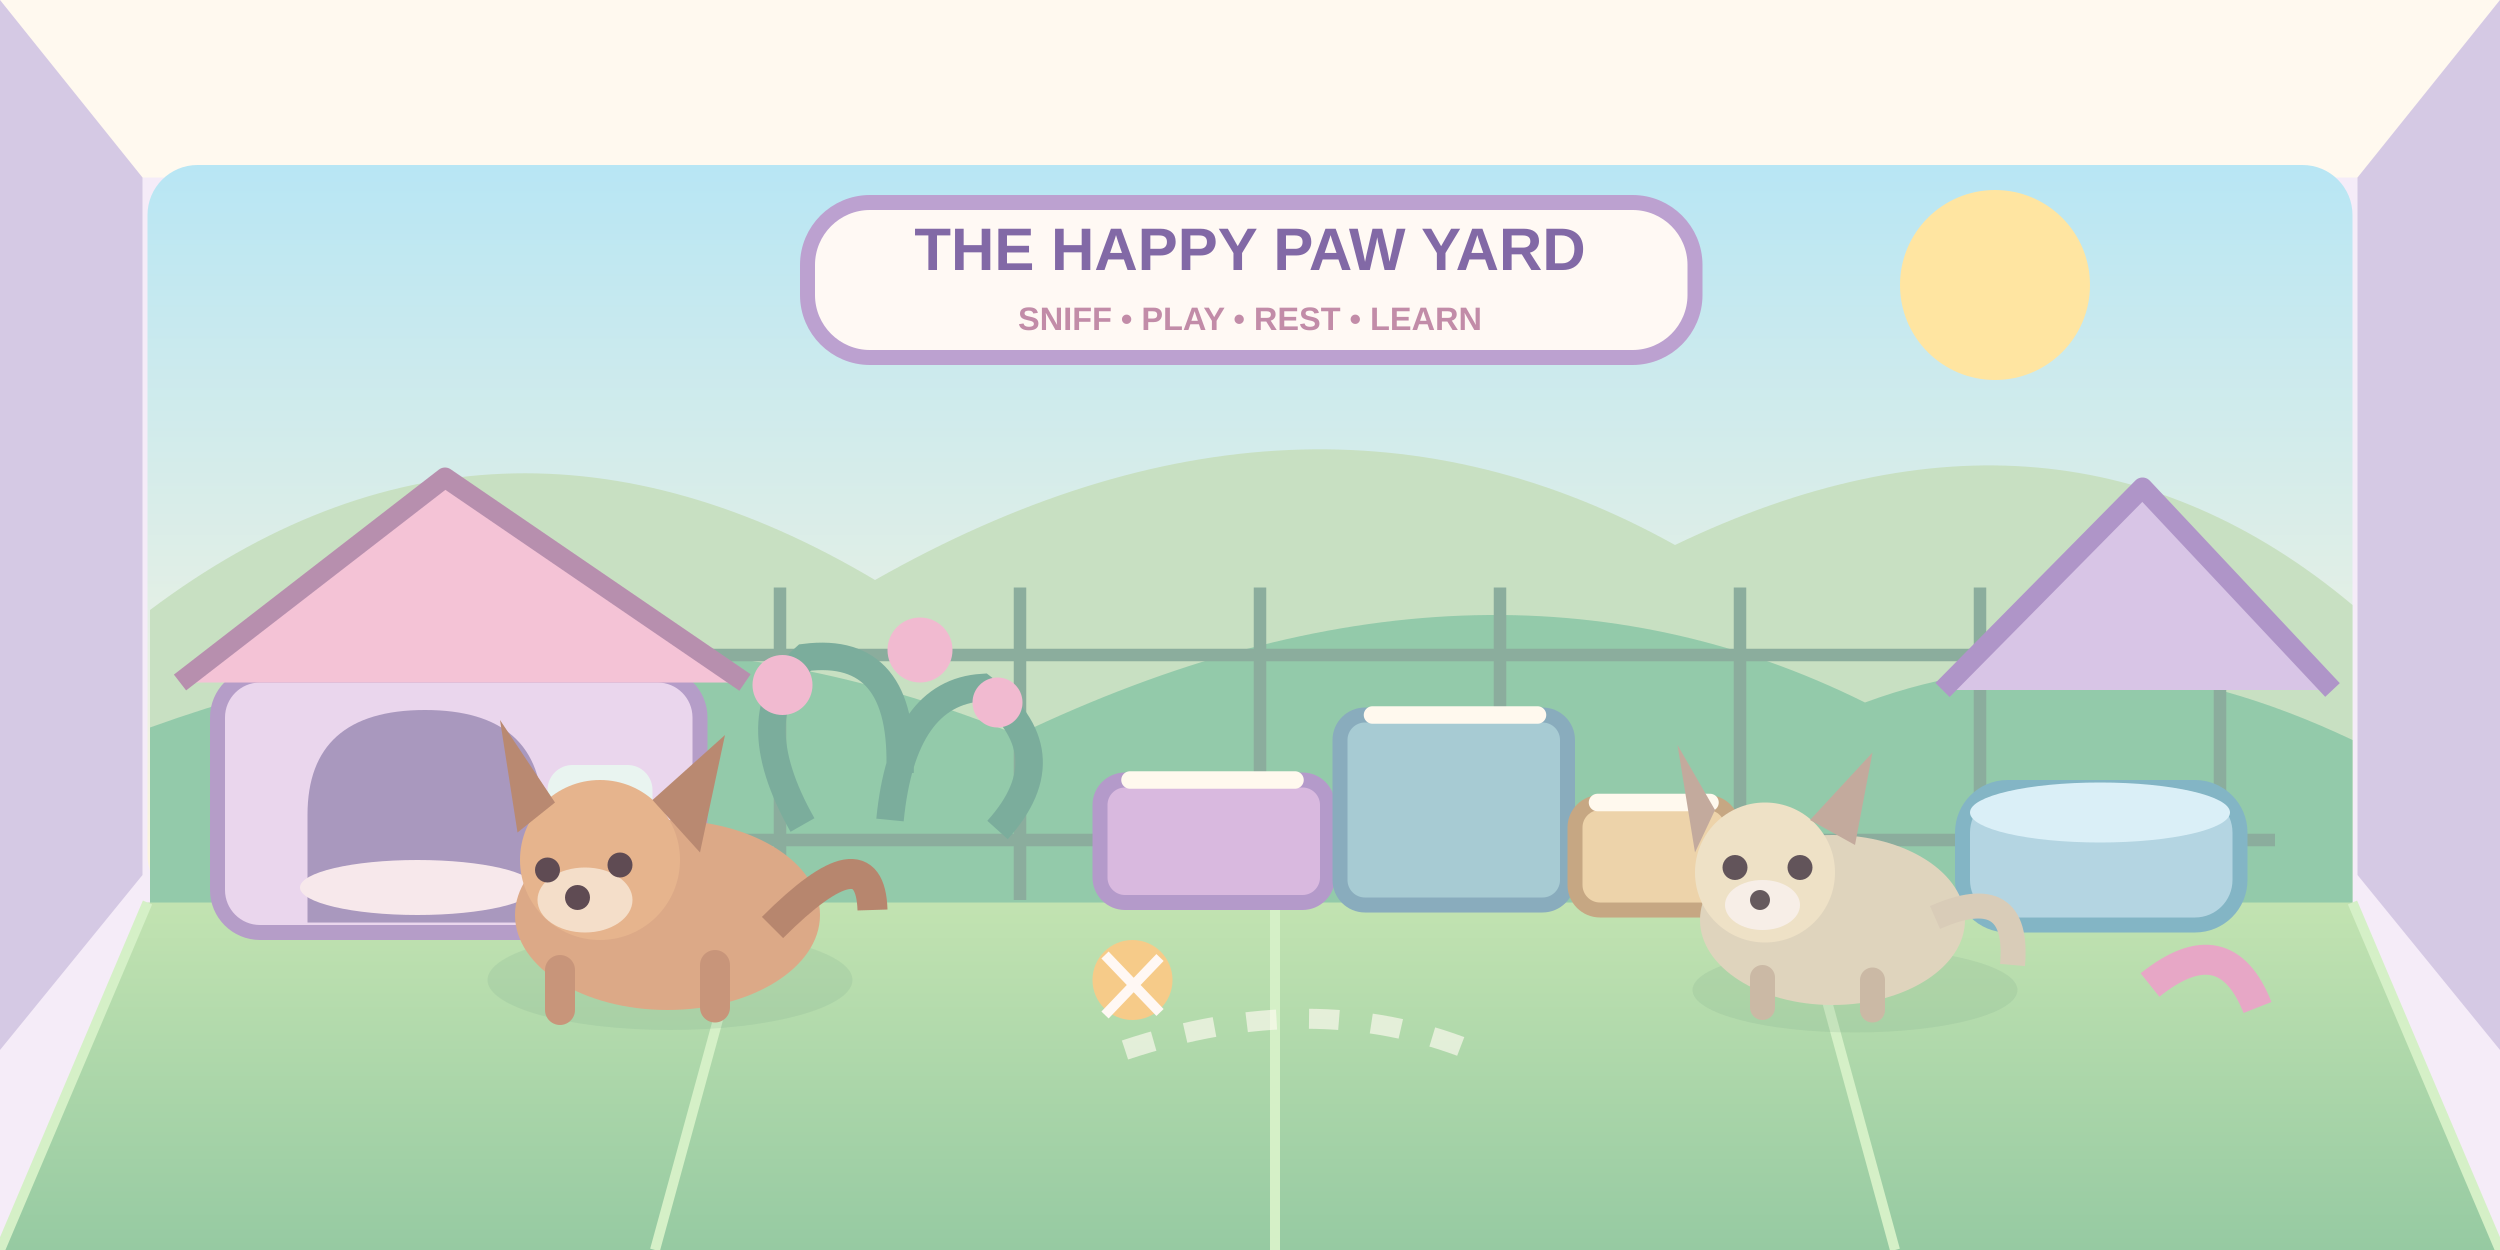
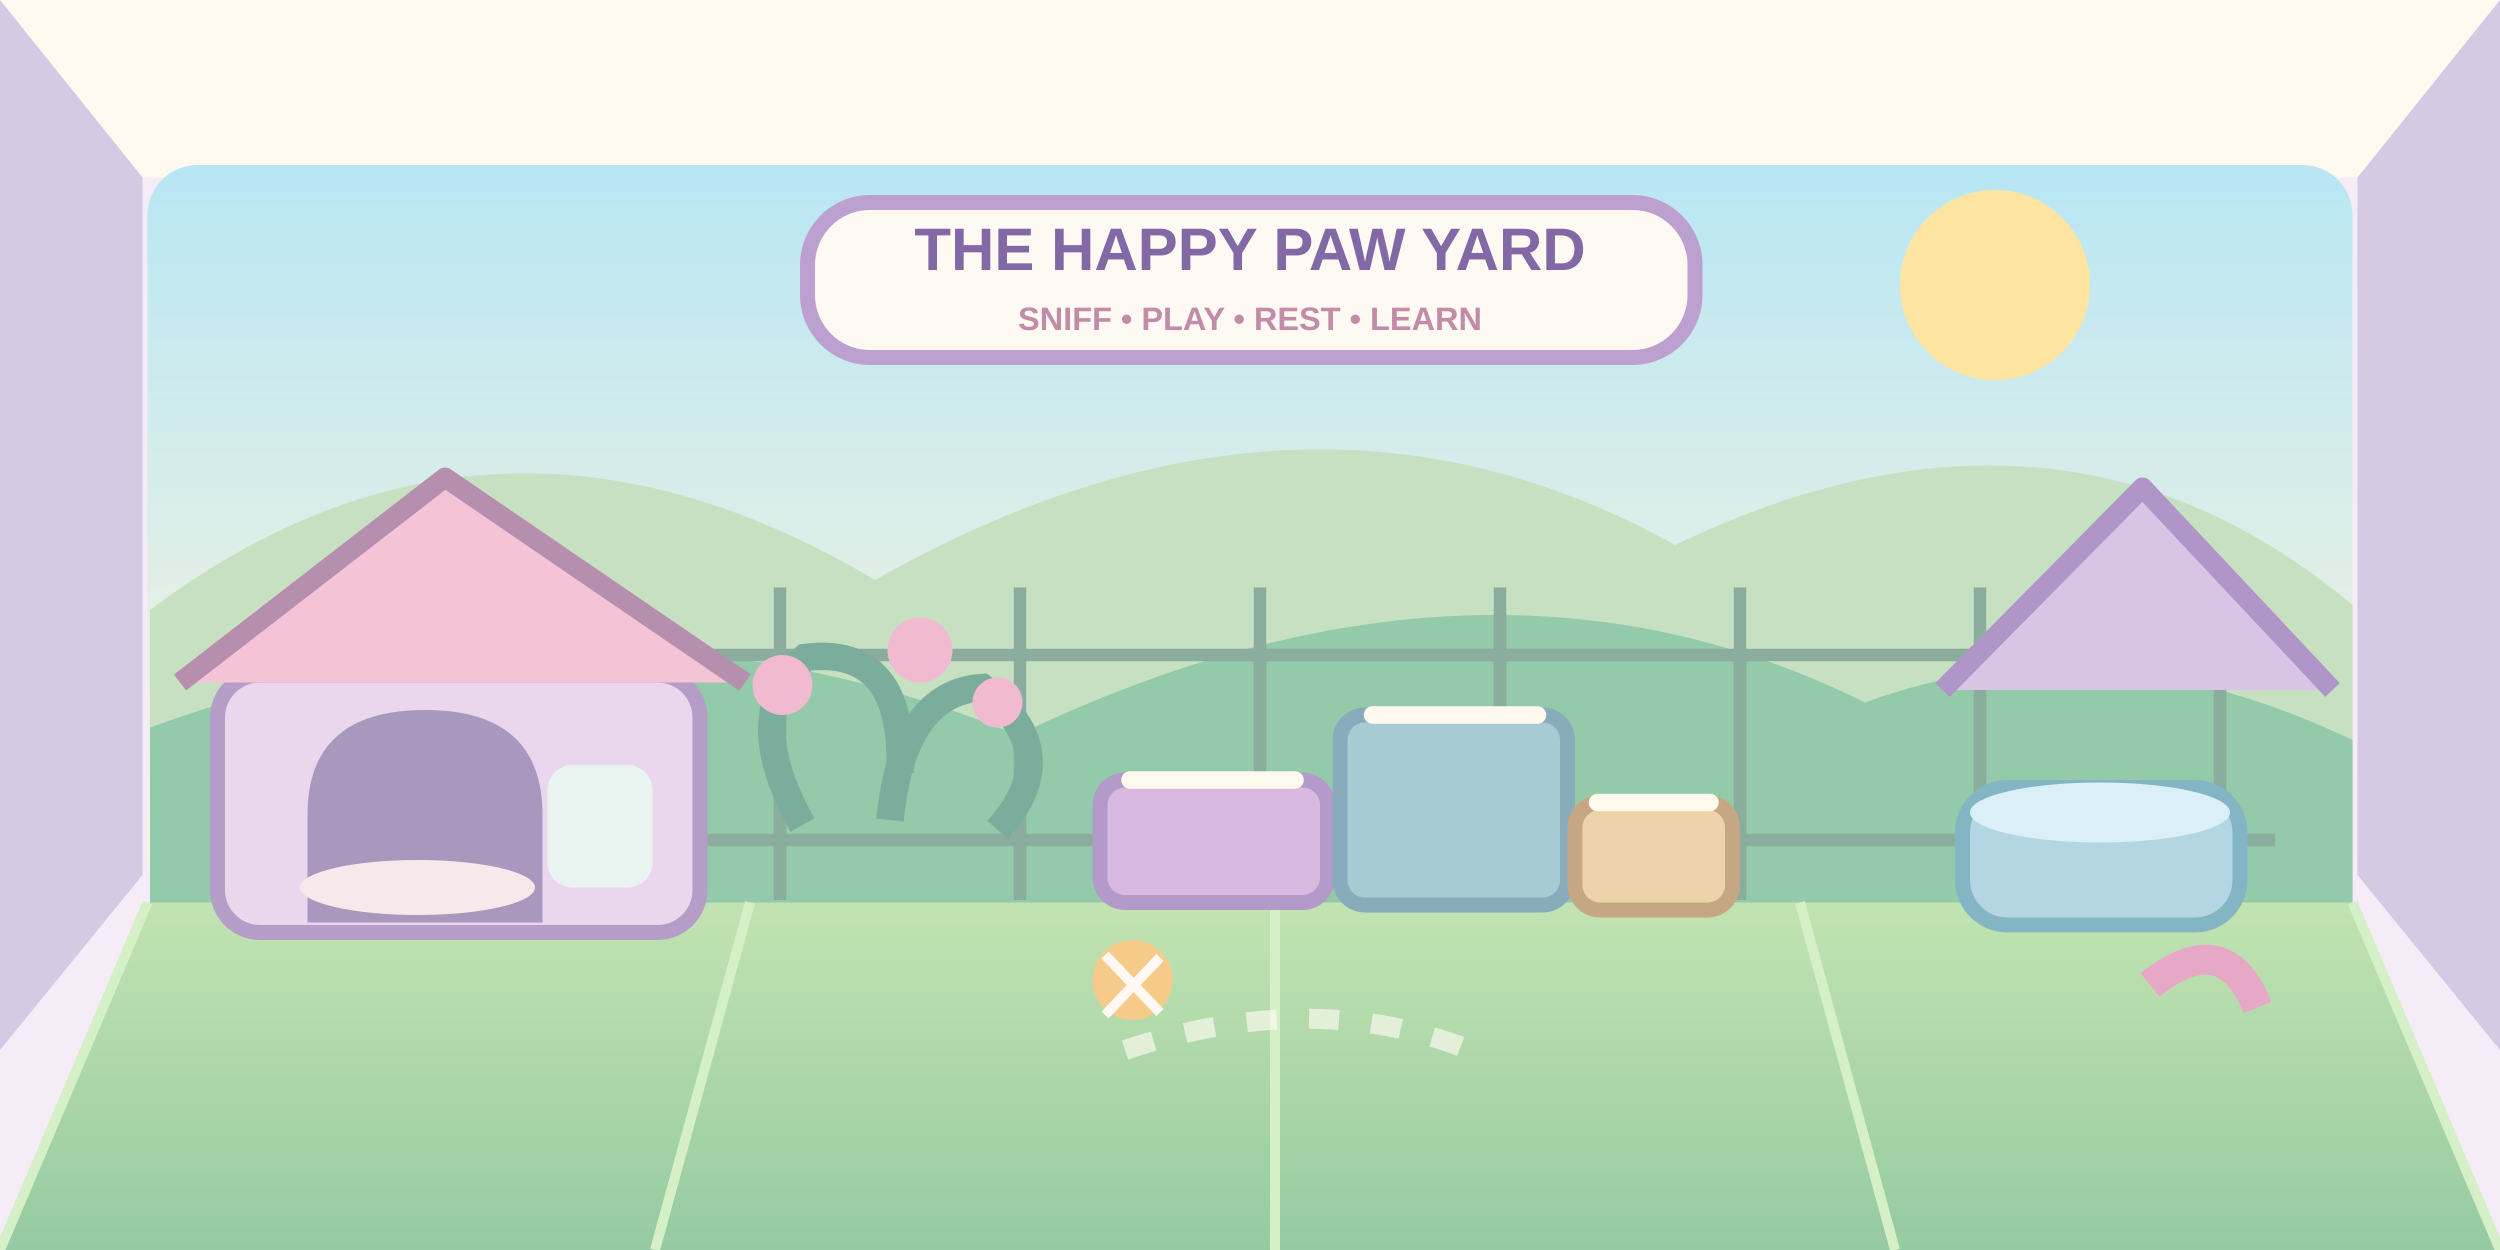
<svg xmlns="http://www.w3.org/2000/svg" viewBox="0 0 1000 500" aria-label="Pastel illustrated veterinary dog enrichment courtyard" role="img">
  <defs>
    <linearGradient id="sky" x1="0" x2="0" y1="0" y2="1">
      <stop stop-color="#b8e6f4" />
      <stop offset="1" stop-color="#fff5dc" />
    </linearGradient>
    <linearGradient id="grass" x1="0" x2="0" y1="0" y2="1">
      <stop stop-color="#c2e3b1" />
      <stop offset="1" stop-color="#96caa2" />
    </linearGradient>
  </defs>
  <rect width="1000" height="500" fill="#f5ecf8" />
  <path d="M0 0H1000L944 71H56Z" fill="#fff9ef" />
  <path d="M0 0L57 71V350L0 420Z M1000 0L943 71V350L1000 420Z" fill="#d5c9e4" />
  <rect x="59" y="66" width="882" height="296" rx="20" fill="url(#sky)" />
  <circle cx="798" cy="114" r="38" fill="#ffe5a1" />
  <path d="M60 244q137-103 290-12q171-97 320-14q154-74 271 24v122H60Z" fill="#c8e0c2" />
  <path d="M60 291q180-65 347 3q186-89 339-13q92-34 195 15v66H60Z" fill="#93caaa" />
  <g fill="#e8f7ec" stroke="#8bad9d" stroke-width="5">
    <path d="M120 235V360M216 235V360M312 235V360M408 235V360M504 235V360M600 235V360M696 235V360M792 235V360M888 235V360M105 262h805M105 336h805" fill="none" />
  </g>
  <path d="M59 361H941L1000 500H0Z" fill="url(#grass)" />
  <path d="M59 361L0 500M941 361L1000 500M300 361L262 500M510 361v139M720 361L758 500" fill="none" stroke="#d5f0c7" stroke-width="4" />
  <path d="M450 420q75-25 138 0" stroke="#fffaf1" stroke-width="8" stroke-dasharray="12 13" fill="none" opacity=".65" />
  <rect x="323" y="81" width="355" height="62" rx="25" fill="#fff9f4" stroke="#bca1d0" stroke-width="6" />
  <text x="500" y="108" text-anchor="middle" font-family="Arial" font-size="24" font-weight="900" fill="#8269a6">THE HAPPY PAW YARD</text>
  <text x="500" y="132" text-anchor="middle" font-family="Arial" font-size="13" font-weight="900" fill="#c28ca8">SNIFF • PLAY • REST • LEARN</text>
  <rect x="87" y="270" width="193" height="103" rx="17" fill="#ead6ed" stroke="#b59dc8" stroke-width="6" />
  <path d="M72 273l106-82 120 82" fill="#f4c3d6" stroke="#b78fae" stroke-width="8" stroke-linejoin="round" />
  <path d="M123 369v-43q0-42 47-42t47 42v43" fill="#a998be" />
  <ellipse cx="167" cy="355" rx="47" ry="11" fill="#f7e8eb" />
  <rect x="219" y="306" width="42" height="49" rx="10" fill="#e9f4f0" />
  <path d="M321 330q-25-44 1-67q40-5 38 46M356 328q5-51 37-53q34 26 6 57" stroke="#7bad9c" stroke-width="11" fill="none" />
  <g fill="#f1bad0">
    <circle cx="313" cy="274" r="12" />
    <circle cx="368" cy="260" r="13" />
    <circle cx="399" cy="281" r="10" />
  </g>
  <rect x="440" y="312" width="91" height="49" rx="10" fill="#d9b9df" stroke="#b49aca" stroke-width="6" />
  <rect x="536" y="286" width="91" height="76" rx="10" fill="#a7cbd3" stroke="#89acbd" stroke-width="6" />
  <rect x="630" y="321" width="63" height="43" rx="10" fill="#edd3aa" stroke="#c6a783" stroke-width="6" />
  <path d="M452 312h66M549 286h66M639 321h45" stroke="#fff9ee" stroke-width="7" stroke-linecap="round" />
  <rect x="785" y="315" width="111" height="55" rx="18" fill="#b4d5e2" stroke="#83b5c5" stroke-width="6" />
  <ellipse cx="840" cy="325" rx="52" ry="12" fill="#daeff7" />
  <path d="M777 276l80-81 76 81" fill="#d8c5e6" stroke="#af95c8" stroke-width="8" stroke-linejoin="round" />
  <g>
-     <ellipse cx="268" cy="392" rx="73" ry="20" fill="#7ca98b" opacity=".18" />
-     <ellipse cx="267" cy="366" rx="61" ry="38" fill="#dca987" />
-     <circle cx="240" cy="344" r="32" fill="#e6b48d" />
-     <path d="M222 321l-22-33 7 45M261 320l29-26-10 47" fill="#b98971" />
-     <ellipse cx="234" cy="360" rx="19" ry="13" fill="#f4dec9" />
-     <circle cx="219" cy="348" r="5" fill="#5f4b53" />
-     <circle cx="248" cy="346" r="5" fill="#5f4b53" />
-     <circle cx="231" cy="359" r="5" fill="#5f4b53" />
-     <path d="M309 371q39-39 40-7" stroke="#b7866e" stroke-width="12" fill="none" />
-     <path d="M224 388v16M286 386v17" stroke="#c8957a" stroke-width="12" stroke-linecap="round" />
-   </g>
-   <g>
-     <ellipse cx="742" cy="396" rx="65" ry="17" fill="#7fa88b" opacity=".19" />
-     <ellipse cx="733" cy="368" rx="53" ry="34" fill="#dfd4bd" />
-     <circle cx="706" cy="349" r="28" fill="#eee1c6" />
-     <path d="M686 324l-15-26 7 43M724 328l25-27-7 37" fill="#c3aa9d" />
-     <circle cx="694" cy="347" r="5" fill="#62545a" />
-     <circle cx="720" cy="347" r="5" fill="#62545a" />
-     <ellipse cx="705" cy="362" rx="15" ry="10" fill="#f7eee7" />
-     <circle cx="704" cy="360" r="4" fill="#665a5e" />
-     <path d="M774 367q34-15 31 19" stroke="#d9ccb8" stroke-width="10" fill="none" />
-     <path d="M705 391v12M749 392v12" stroke="#cbb9a5" stroke-width="10" stroke-linecap="round" />
-   </g>
-   <g>
    <circle cx="453" cy="392" r="16" fill="#f6cb89" />
    <path d="M442 382l22 23m0-22-22 23" stroke="#fff8f4" stroke-width="4" />
    <path d="M860 394q30-24 43 9" stroke="#e7a7c6" stroke-width="12" fill="none" />
  </g>
</svg>
